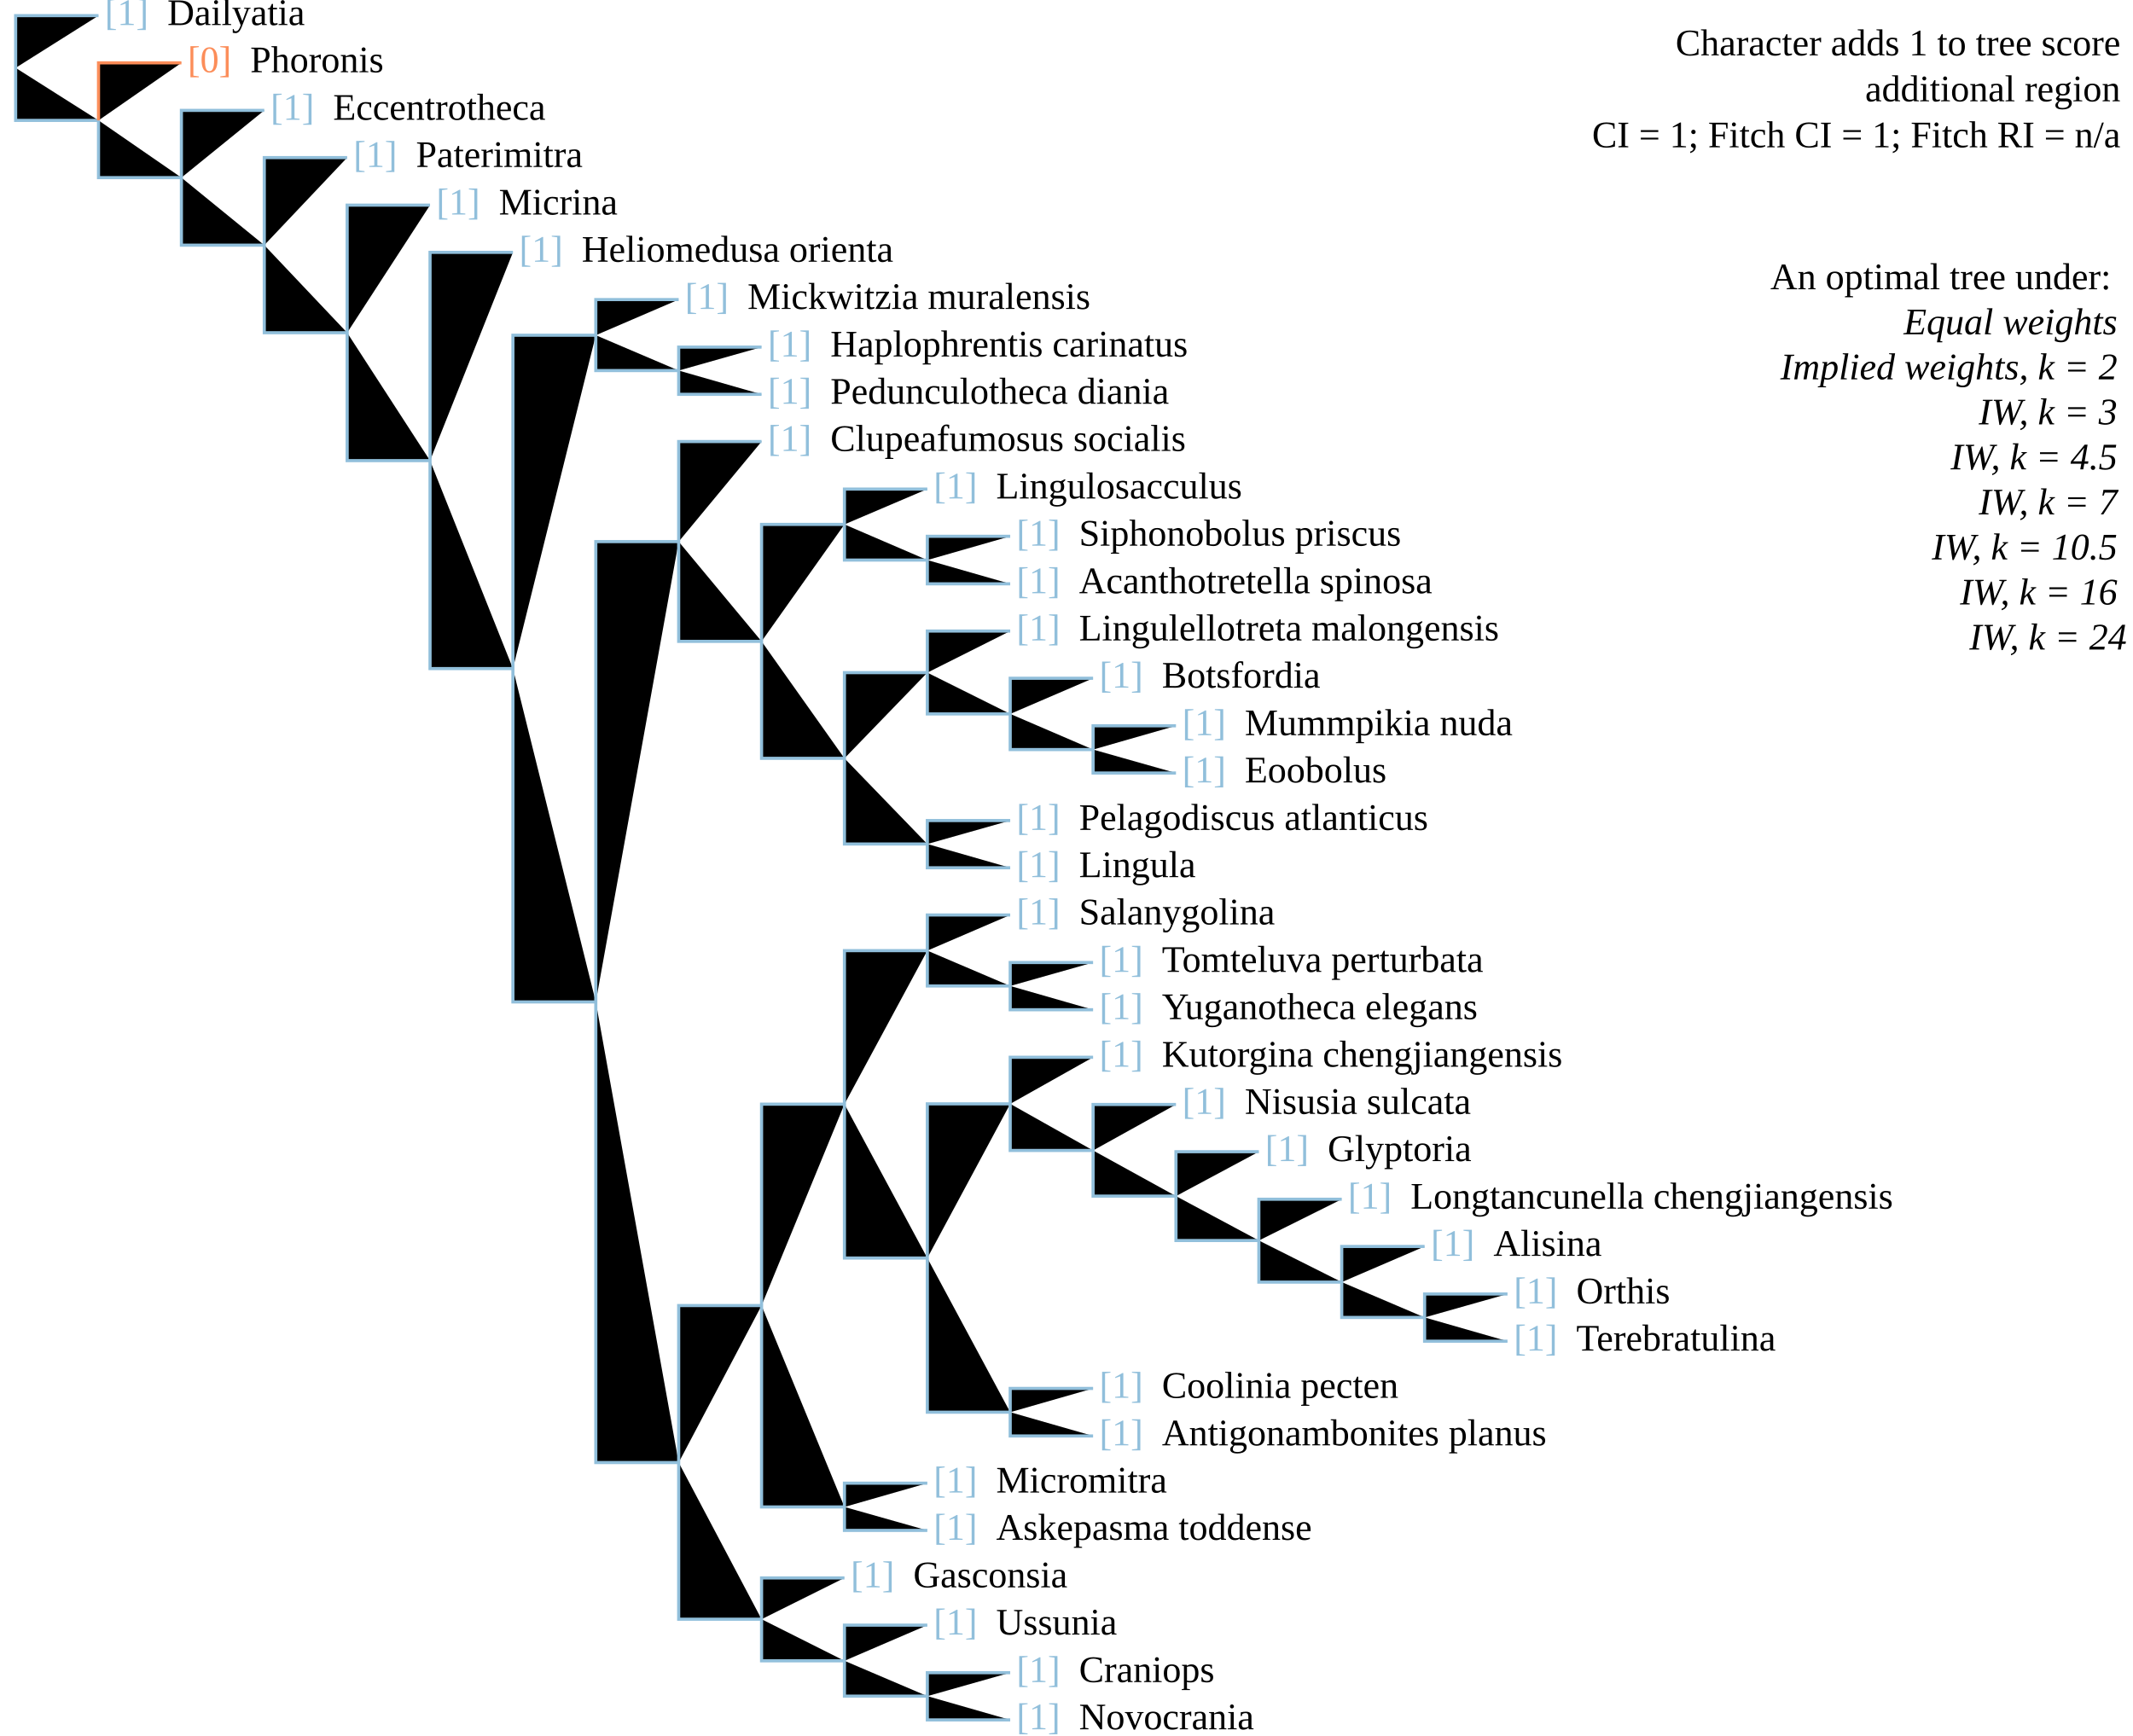
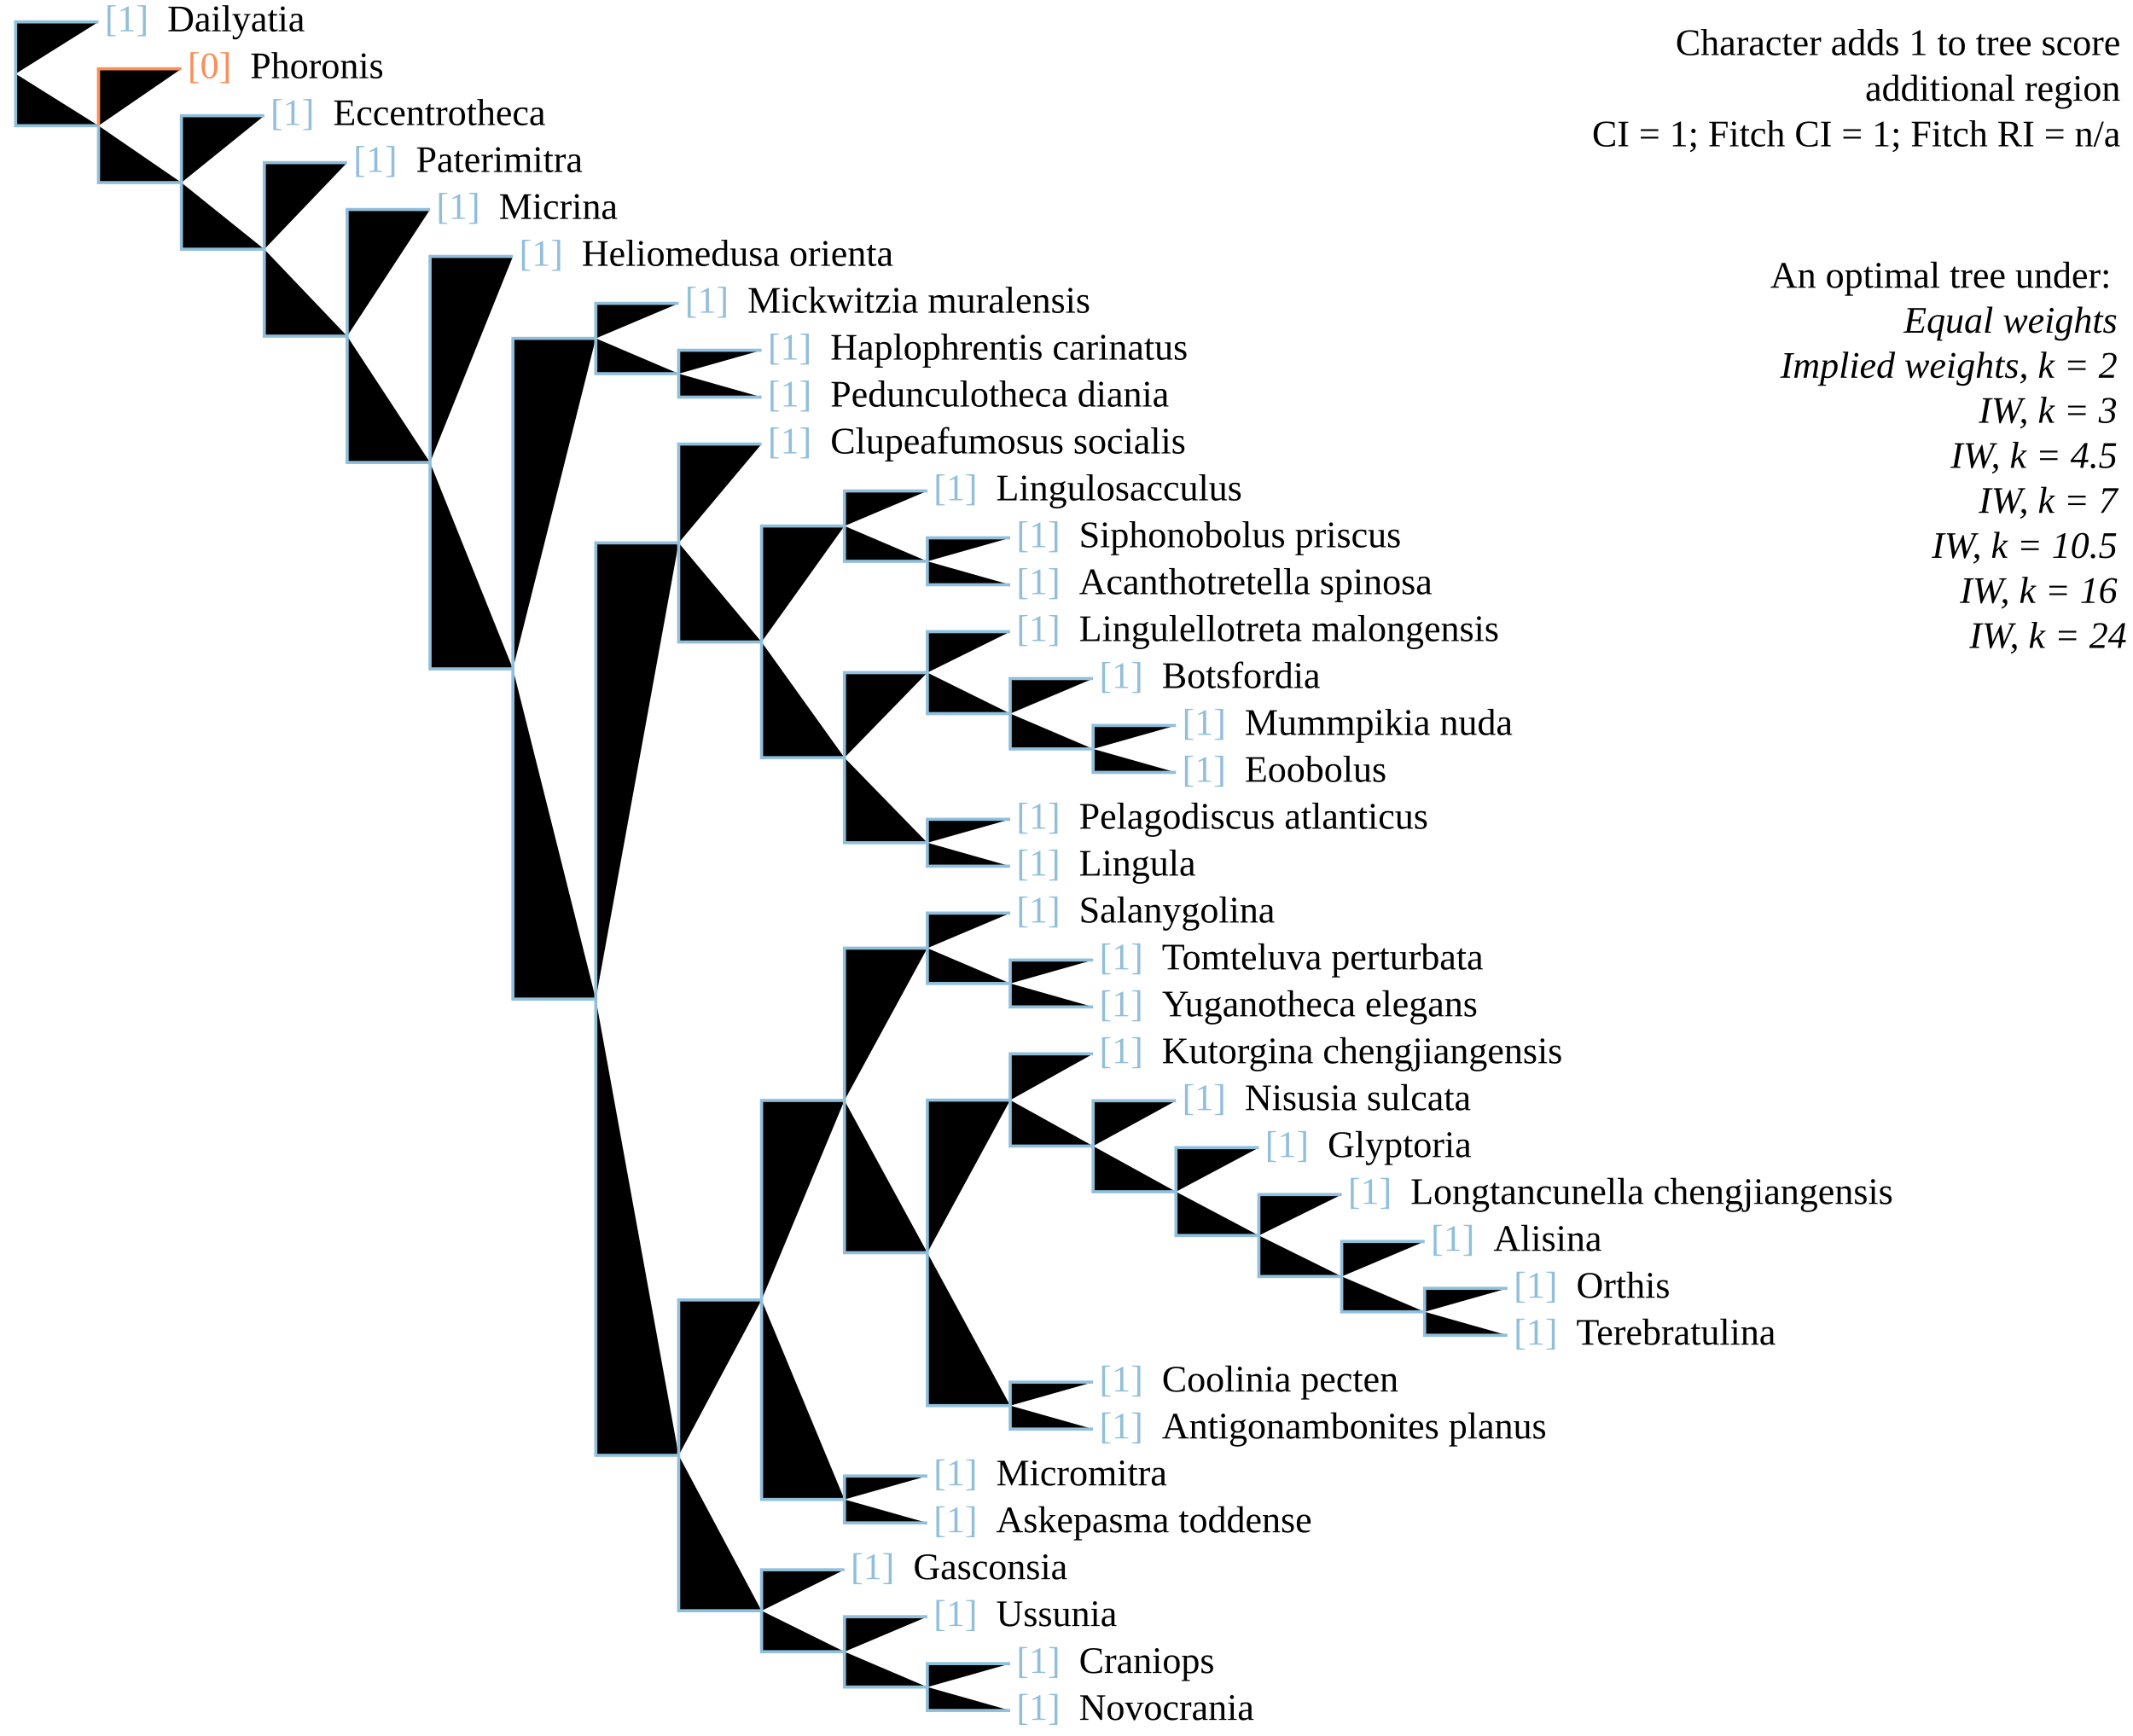
<svg xmlns="http://www.w3.org/2000/svg" version="1.1" width="682" height="555" class="tree" char="1">
-   <text x="678" y="17.7" text-anchor="end" class="stepsLabel">Character adds <tspan class="score">1</tspan> to tree score</text>
-   <text x="678" y="32.4" text-anchor="end" class="stepsLabel">
+   <text x="678" y="17.6" text-anchor="end" class="stepsLabel">Character adds <tspan class="score">1</tspan> to tree score</text>
+   <text x="678" y="32.2" text-anchor="end" class="stepsLabel">
    <tspan class="score" /> additional region</text>
-   <text x="678" y="47.1" text-anchor="end" class="stepsLabel">CI = 1; Fitch CI = 1; Fitch RI = n/a</text>
-   <text x="678" y="76.5" text-anchor="end" class="stepsLabel">
+   <text x="678" y="46.8" text-anchor="end" class="stepsLabel">CI = 1; Fitch CI = 1; Fitch RI = n/a</text>
+   <text x="678" y="76" text-anchor="end" class="stepsLabel">
    <tspan dy="16">An optimal tree under:</tspan>
    <tspan x="680" style="font-style:italic" class="notThisAn" dy="1.2em">Equal weights</tspan>
    <tspan x="680" style="font-style:italic" class="thisAn" dy="1.2em">Implied weights, k = 2</tspan>
    <tspan x="680" style="font-style:italic" class="thisAn" dy="1.2em">IW, k = 3</tspan>
    <tspan x="680" style="font-style:italic" class="notThisAn" dy="1.2em">IW, k = 4.5</tspan>
    <tspan x="680" style="font-style:italic" class="notThisAn" dy="1.2em">IW, k = 7</tspan>
    <tspan x="680" style="font-style:italic" class="notThisAn" dy="1.2em">IW, k = 10.5</tspan>
    <tspan x="680" style="font-style:italic" class="notThisAn" dy="1.2em">IW, k = 16</tspan>
    <tspan x="680" style="font-style:italic" class="notThisAn" dy="1.2em">IW, k = 24</tspan>
  </text>
-   <text x="33.5" y="8" fill="#91bfdb" class="flag">[1]</text>
-   <text x="53.5" y="8" class="taxonLabel">Dailyatia</text>
-   <text x="86.5" y="38.3" fill="#91bfdb" class="flag">[1]</text>
-   <text x="106.5" y="38.3" class="taxonLabel">Eccentrotheca</text>
-   <text x="60" y="23.1" fill="#fc8d59" class="flag">[0]</text>
-   <text x="80" y="23.1" class="taxonLabel">Phoronis</text>
-   <text x="113" y="53.4" fill="#91bfdb" class="flag">[1]</text>
-   <text x="133" y="53.4" class="taxonLabel">Paterimitra</text>
-   <text x="139.5" y="68.6" fill="#91bfdb" class="flag">[1]</text>
-   <text x="159.5" y="68.6" class="taxonLabel">Micrina</text>
-   <text x="166" y="83.7" fill="#91bfdb" class="flag">[1]</text>
-   <text x="186" y="83.7" class="taxonLabel">Heliomedusa orienta</text>
-   <text x="219" y="98.8" fill="#91bfdb" class="flag">[1]</text>
-   <text x="239" y="98.8" class="taxonLabel">Mickwitzia muralensis</text>
-   <text x="245.5" y="114" fill="#91bfdb" class="flag">[1]</text>
-   <text x="265.5" y="114" class="taxonLabel">Haplophrentis carinatus</text>
-   <text x="245.5" y="129.1" fill="#91bfdb" class="flag">[1]</text>
-   <text x="265.5" y="129.1" class="taxonLabel">Pedunculotheca diania</text>
-   <text x="245.5" y="144.2" fill="#91bfdb" class="flag">[1]</text>
-   <text x="265.5" y="144.2" class="taxonLabel">Clupeafumosus socialis</text>
-   <text x="298.5" y="159.4" fill="#91bfdb" class="flag">[1]</text>
-   <text x="318.5" y="159.4" class="taxonLabel">Lingulosacculus</text>
-   <text x="325" y="174.5" fill="#91bfdb" class="flag">[1]</text>
-   <text x="345" y="174.5" class="taxonLabel">Siphonobolus priscus</text>
-   <text x="325" y="189.7" fill="#91bfdb" class="flag">[1]</text>
-   <text x="345" y="189.7" class="taxonLabel">Acanthotretella spinosa</text>
-   <text x="325" y="204.8" fill="#91bfdb" class="flag">[1]</text>
-   <text x="345" y="204.8" class="taxonLabel">Lingulellotreta malongensis</text>
-   <text x="351.5" y="219.9" fill="#91bfdb" class="flag">[1]</text>
-   <text x="371.5" y="219.9" class="taxonLabel">Botsfordia</text>
-   <text x="378" y="235.1" fill="#91bfdb" class="flag">[1]</text>
-   <text x="398" y="235.1" class="taxonLabel">Mummpikia nuda</text>
-   <text x="378" y="250.2" fill="#91bfdb" class="flag">[1]</text>
-   <text x="398" y="250.2" class="taxonLabel">Eoobolus</text>
-   <text x="325" y="265.4" fill="#91bfdb" class="flag">[1]</text>
-   <text x="345" y="265.4" class="taxonLabel">Pelagodiscus atlanticus</text>
-   <text x="325" y="280.5" fill="#91bfdb" class="flag">[1]</text>
-   <text x="345" y="280.5" class="taxonLabel">Lingula</text>
-   <text x="325" y="295.6" fill="#91bfdb" class="flag">[1]</text>
-   <text x="345" y="295.6" class="taxonLabel">Salanygolina</text>
-   <text x="351.5" y="310.8" fill="#91bfdb" class="flag">[1]</text>
-   <text x="371.5" y="310.8" class="taxonLabel">Tomteluva perturbata</text>
-   <text x="351.5" y="325.9" fill="#91bfdb" class="flag">[1]</text>
-   <text x="371.5" y="325.9" class="taxonLabel">Yuganotheca elegans</text>
-   <text x="351.5" y="341.1" fill="#91bfdb" class="flag">[1]</text>
-   <text x="371.5" y="341.1" class="taxonLabel">Kutorgina chengjiangensis</text>
-   <text x="378" y="356.2" fill="#91bfdb" class="flag">[1]</text>
-   <text x="398" y="356.2" class="taxonLabel">Nisusia sulcata</text>
-   <text x="404.5" y="371.3" fill="#91bfdb" class="flag">[1]</text>
-   <text x="424.5" y="371.3" class="taxonLabel">Glyptoria</text>
-   <text x="431" y="386.5" fill="#91bfdb" class="flag">[1]</text>
-   <text x="451" y="386.5" class="taxonLabel">Longtancunella chengjiangensis</text>
-   <text x="457.5" y="401.6" fill="#91bfdb" class="flag">[1]</text>
-   <text x="477.5" y="401.6" class="taxonLabel">Alisina</text>
-   <text x="484" y="416.8" fill="#91bfdb" class="flag">[1]</text>
-   <text x="504" y="416.8" class="taxonLabel">Orthis</text>
-   <text x="484" y="431.9" fill="#91bfdb" class="flag">[1]</text>
-   <text x="504" y="431.9" class="taxonLabel">Terebratulina</text>
-   <text x="351.5" y="447" fill="#91bfdb" class="flag">[1]</text>
-   <text x="371.5" y="447" class="taxonLabel">Coolinia pecten</text>
-   <text x="351.5" y="462.2" fill="#91bfdb" class="flag">[1]</text>
-   <text x="371.5" y="462.2" class="taxonLabel">Antigonambonites planus</text>
-   <text x="298.5" y="477.3" fill="#91bfdb" class="flag">[1]</text>
-   <text x="318.5" y="477.3" class="taxonLabel">Micromitra</text>
-   <text x="298.5" y="492.4" fill="#91bfdb" class="flag">[1]</text>
-   <text x="318.5" y="492.4" class="taxonLabel">Askepasma toddense</text>
-   <text x="272" y="507.6" fill="#91bfdb" class="flag">[1]</text>
-   <text x="292" y="507.6" class="taxonLabel">Gasconsia</text>
-   <text x="298.5" y="522.7" fill="#91bfdb" class="flag">[1]</text>
-   <text x="318.5" y="522.7" class="taxonLabel">Ussunia</text>
-   <text x="325" y="537.9" fill="#91bfdb" class="flag">[1]</text>
-   <text x="345" y="537.9" class="taxonLabel">Craniops</text>
-   <text x="325" y="553" fill="#91bfdb" class="flag">[1]</text>
-   <text x="345" y="553" class="taxonLabel">Novocrania</text>
-   <path d="M5,21.7V5H31.5M5,21.7V38.5H31.5M31.5,38.5V56.8H58M58,56.8V35.3H84.5M58,56.8V78.4H84.5M84.5,78.4V50.4H111M84.5,78.4V106.4H111M111,106.4V65.6H137.5M111,106.4V147.3H137.5M137.5,147.3V80.7H164M137.5,147.3V213.8H164M164,213.8V107.2H190.5M190.5,107.2V95.8H217M190.5,107.2V118.5H217M217,118.5V111H243.5M217,118.5V126.1H243.5M164,213.8V320.4H190.5M190.5,320.4V173.2H217M217,173.2V141.2H243.5M217,173.2V205.1H243.5M243.5,205.1V167.7H270M270,167.7V156.4H296.5M270,167.7V179.1H296.5M296.5,179.1V171.5H323M296.5,179.1V186.7H323M243.5,205.1V242.5H270M270,242.5V215.1H296.5M296.5,215.1V201.8H323M296.5,215.1V228.3H323M323,228.3V216.9H349.5M323,228.3V239.7H349.5M349.5,239.7V232.1H376M349.5,239.7V247.2H376M270,242.5V269.9H296.5M296.5,269.9V262.4H323M296.5,269.9V277.5H323M190.5,320.4V467.7H217M217,467.7V417.5H243.5M243.5,417.5V353.1H270M270,353.1V304H296.5M296.5,304V292.6H323M296.5,304V315.3H323M323,315.3V307.8H349.5M323,315.3V322.9H349.5M270,353.1V402.3H296.5M296.5,402.3V353H323M323,353V338.1H349.5M323,353V367.9H349.5M349.5,367.9V353.2H376M349.5,367.9V382.5H376M376,382.5V368.3H402.5M376,382.5V396.7H402.5M402.5,396.7V383.5H429M402.5,396.7V410H429M429,410V398.6H455.5M429,410V421.3H455.5M455.5,421.3V413.8H482M455.5,421.3V428.9H482M296.5,402.3V451.6H323M323,451.6V444H349.5M323,451.6V459.2H349.5M243.5,417.5V481.9H270M270,481.9V474.3H296.5M270,481.9V489.4H296.5M217,467.7V517.8H243.5M243.5,517.8V504.6H270M243.5,517.8V531.1H270M270,531.1V519.7H296.5M270,531.1V542.4H296.5M296.5,542.4V534.9H323M296.5,542.4V550H323" stroke="#91bfdb" />
-   <path d="M31.5,38.5V20.1H58" stroke="#fc8d59" />
+   <text x="33.5" y="10" fill="#91bfdb" class="flag">[1]</text>
+   <text x="53.5" y="10" class="taxonLabel">Dailyatia</text>
+   <text x="86.5" y="40" fill="#91bfdb" class="flag">[1]</text>
+   <text x="106.5" y="40" class="taxonLabel">Eccentrotheca</text>
+   <text x="60" y="25" fill="#fc8d59" class="flag">[0]</text>
+   <text x="80" y="25" class="taxonLabel">Phoronis</text>
+   <text x="113" y="55" fill="#91bfdb" class="flag">[1]</text>
+   <text x="133" y="55" class="taxonLabel">Paterimitra</text>
+   <text x="139.5" y="70" fill="#91bfdb" class="flag">[1]</text>
+   <text x="159.5" y="70" class="taxonLabel">Micrina</text>
+   <text x="166" y="85" fill="#91bfdb" class="flag">[1]</text>
+   <text x="186" y="85" class="taxonLabel">Heliomedusa orienta</text>
+   <text x="219" y="100" fill="#91bfdb" class="flag">[1]</text>
+   <text x="239" y="100" class="taxonLabel">Mickwitzia muralensis</text>
+   <text x="245.5" y="115" fill="#91bfdb" class="flag">[1]</text>
+   <text x="265.5" y="115" class="taxonLabel">Haplophrentis carinatus</text>
+   <text x="245.5" y="130" fill="#91bfdb" class="flag">[1]</text>
+   <text x="265.5" y="130" class="taxonLabel">Pedunculotheca diania</text>
+   <text x="245.5" y="145" fill="#91bfdb" class="flag">[1]</text>
+   <text x="265.5" y="145" class="taxonLabel">Clupeafumosus socialis</text>
+   <text x="298.5" y="160" fill="#91bfdb" class="flag">[1]</text>
+   <text x="318.5" y="160" class="taxonLabel">Lingulosacculus</text>
+   <text x="325" y="175" fill="#91bfdb" class="flag">[1]</text>
+   <text x="345" y="175" class="taxonLabel">Siphonobolus priscus</text>
+   <text x="325" y="190" fill="#91bfdb" class="flag">[1]</text>
+   <text x="345" y="190" class="taxonLabel">Acanthotretella spinosa</text>
+   <text x="325" y="205" fill="#91bfdb" class="flag">[1]</text>
+   <text x="345" y="205" class="taxonLabel">Lingulellotreta malongensis</text>
+   <text x="351.5" y="220" fill="#91bfdb" class="flag">[1]</text>
+   <text x="371.5" y="220" class="taxonLabel">Botsfordia</text>
+   <text x="378" y="235" fill="#91bfdb" class="flag">[1]</text>
+   <text x="398" y="235" class="taxonLabel">Mummpikia nuda</text>
+   <text x="378" y="250" fill="#91bfdb" class="flag">[1]</text>
+   <text x="398" y="250" class="taxonLabel">Eoobolus</text>
+   <text x="325" y="265" fill="#91bfdb" class="flag">[1]</text>
+   <text x="345" y="265" class="taxonLabel">Pelagodiscus atlanticus</text>
+   <text x="325" y="280" fill="#91bfdb" class="flag">[1]</text>
+   <text x="345" y="280" class="taxonLabel">Lingula</text>
+   <text x="325" y="295" fill="#91bfdb" class="flag">[1]</text>
+   <text x="345" y="295" class="taxonLabel">Salanygolina</text>
+   <text x="351.5" y="310" fill="#91bfdb" class="flag">[1]</text>
+   <text x="371.5" y="310" class="taxonLabel">Tomteluva perturbata</text>
+   <text x="351.5" y="325" fill="#91bfdb" class="flag">[1]</text>
+   <text x="371.5" y="325" class="taxonLabel">Yuganotheca elegans</text>
+   <text x="351.5" y="340" fill="#91bfdb" class="flag">[1]</text>
+   <text x="371.5" y="340" class="taxonLabel">Kutorgina chengjiangensis</text>
+   <text x="378" y="355" fill="#91bfdb" class="flag">[1]</text>
+   <text x="398" y="355" class="taxonLabel">Nisusia sulcata</text>
+   <text x="404.5" y="370" fill="#91bfdb" class="flag">[1]</text>
+   <text x="424.5" y="370" class="taxonLabel">Glyptoria</text>
+   <text x="431" y="385" fill="#91bfdb" class="flag">[1]</text>
+   <text x="451" y="385" class="taxonLabel">Longtancunella chengjiangensis</text>
+   <text x="457.5" y="400" fill="#91bfdb" class="flag">[1]</text>
+   <text x="477.5" y="400" class="taxonLabel">Alisina</text>
+   <text x="484" y="415" fill="#91bfdb" class="flag">[1]</text>
+   <text x="504" y="415" class="taxonLabel">Orthis</text>
+   <text x="484" y="430" fill="#91bfdb" class="flag">[1]</text>
+   <text x="504" y="430" class="taxonLabel">Terebratulina</text>
+   <text x="351.5" y="445" fill="#91bfdb" class="flag">[1]</text>
+   <text x="371.5" y="445" class="taxonLabel">Coolinia pecten</text>
+   <text x="351.5" y="460" fill="#91bfdb" class="flag">[1]</text>
+   <text x="371.5" y="460" class="taxonLabel">Antigonambonites planus</text>
+   <text x="298.5" y="475" fill="#91bfdb" class="flag">[1]</text>
+   <text x="318.5" y="475" class="taxonLabel">Micromitra</text>
+   <text x="298.5" y="490" fill="#91bfdb" class="flag">[1]</text>
+   <text x="318.5" y="490" class="taxonLabel">Askepasma toddense</text>
+   <text x="272" y="505" fill="#91bfdb" class="flag">[1]</text>
+   <text x="292" y="505" class="taxonLabel">Gasconsia</text>
+   <text x="298.5" y="520" fill="#91bfdb" class="flag">[1]</text>
+   <text x="318.5" y="520" class="taxonLabel">Ussunia</text>
+   <text x="325" y="535" fill="#91bfdb" class="flag">[1]</text>
+   <text x="345" y="535" class="taxonLabel">Craniops</text>
+   <text x="325" y="550" fill="#91bfdb" class="flag">[1]</text>
+   <text x="345" y="550" class="taxonLabel">Novocrania</text>
+   <path d="M5,23.6V7H31.5M5,23.6V40.2H31.5M31.5,40.2V58.4H58M58,58.4V37H84.5M58,58.4V79.7H84.5M84.5,79.7V52H111M84.5,79.7V107.5H111M111,107.5V67H137.5M111,107.5V147.9H137.5M137.5,147.9V82H164M137.5,147.9V213.9H164M164,213.9V108.2H190.5M190.5,108.2V97H217M190.5,108.2V119.5H217M217,119.5V112H243.5M217,119.5V127H243.5M164,213.9V319.5H190.5M190.5,319.5V173.6H217M217,173.6V142H243.5M217,173.6V205.3H243.5M243.5,205.3V168.2H270M270,168.2V157H296.5M270,168.2V179.5H296.5M296.5,179.5V172H323M296.5,179.5V187H323M243.5,205.3V242.3H270M270,242.3V215.1H296.5M296.5,215.1V202H323M296.5,215.1V228.2H323M323,228.2V217H349.5M323,228.2V239.5H349.5M349.5,239.5V232H376M349.5,239.5V247H376M270,242.3V269.5H296.5M296.5,269.5V262H323M296.5,269.5V277H323M190.5,319.5V465.4H217M217,465.4V415.7H243.5M243.5,415.7V351.9H270M270,351.9V303.2H296.5M296.5,303.2V292H323M296.5,303.2V314.5H323M323,314.5V307H349.5M323,314.5V322H349.5M270,351.9V400.6H296.5M296.5,400.6V351.8H323M323,351.8V337H349.5M323,351.8V366.5H349.5M349.5,366.5V352H376M349.5,366.5V381.1H376M376,381.1V367H402.5M376,381.1V395.1H402.5M402.5,395.1V382H429M402.5,395.1V408.2H429M429,408.2V397H455.5M429,408.2V419.5H455.5M455.5,419.5V412H482M455.5,419.5V427H482M296.5,400.6V449.5H323M323,449.5V442H349.5M323,449.5V457H349.5M243.5,415.7V479.5H270M270,479.5V472H296.5M270,479.5V487H296.5M217,465.4V515.1H243.5M243.5,515.1V502H270M243.5,515.1V528.2H270M270,528.2V517H296.5M270,528.2V539.5H296.5M296.5,539.5V532H323M296.5,539.5V547H323" stroke="#91bfdb" />
+   <path d="M31.5,40.2V22H58" stroke="#fc8d59" />
</svg>
